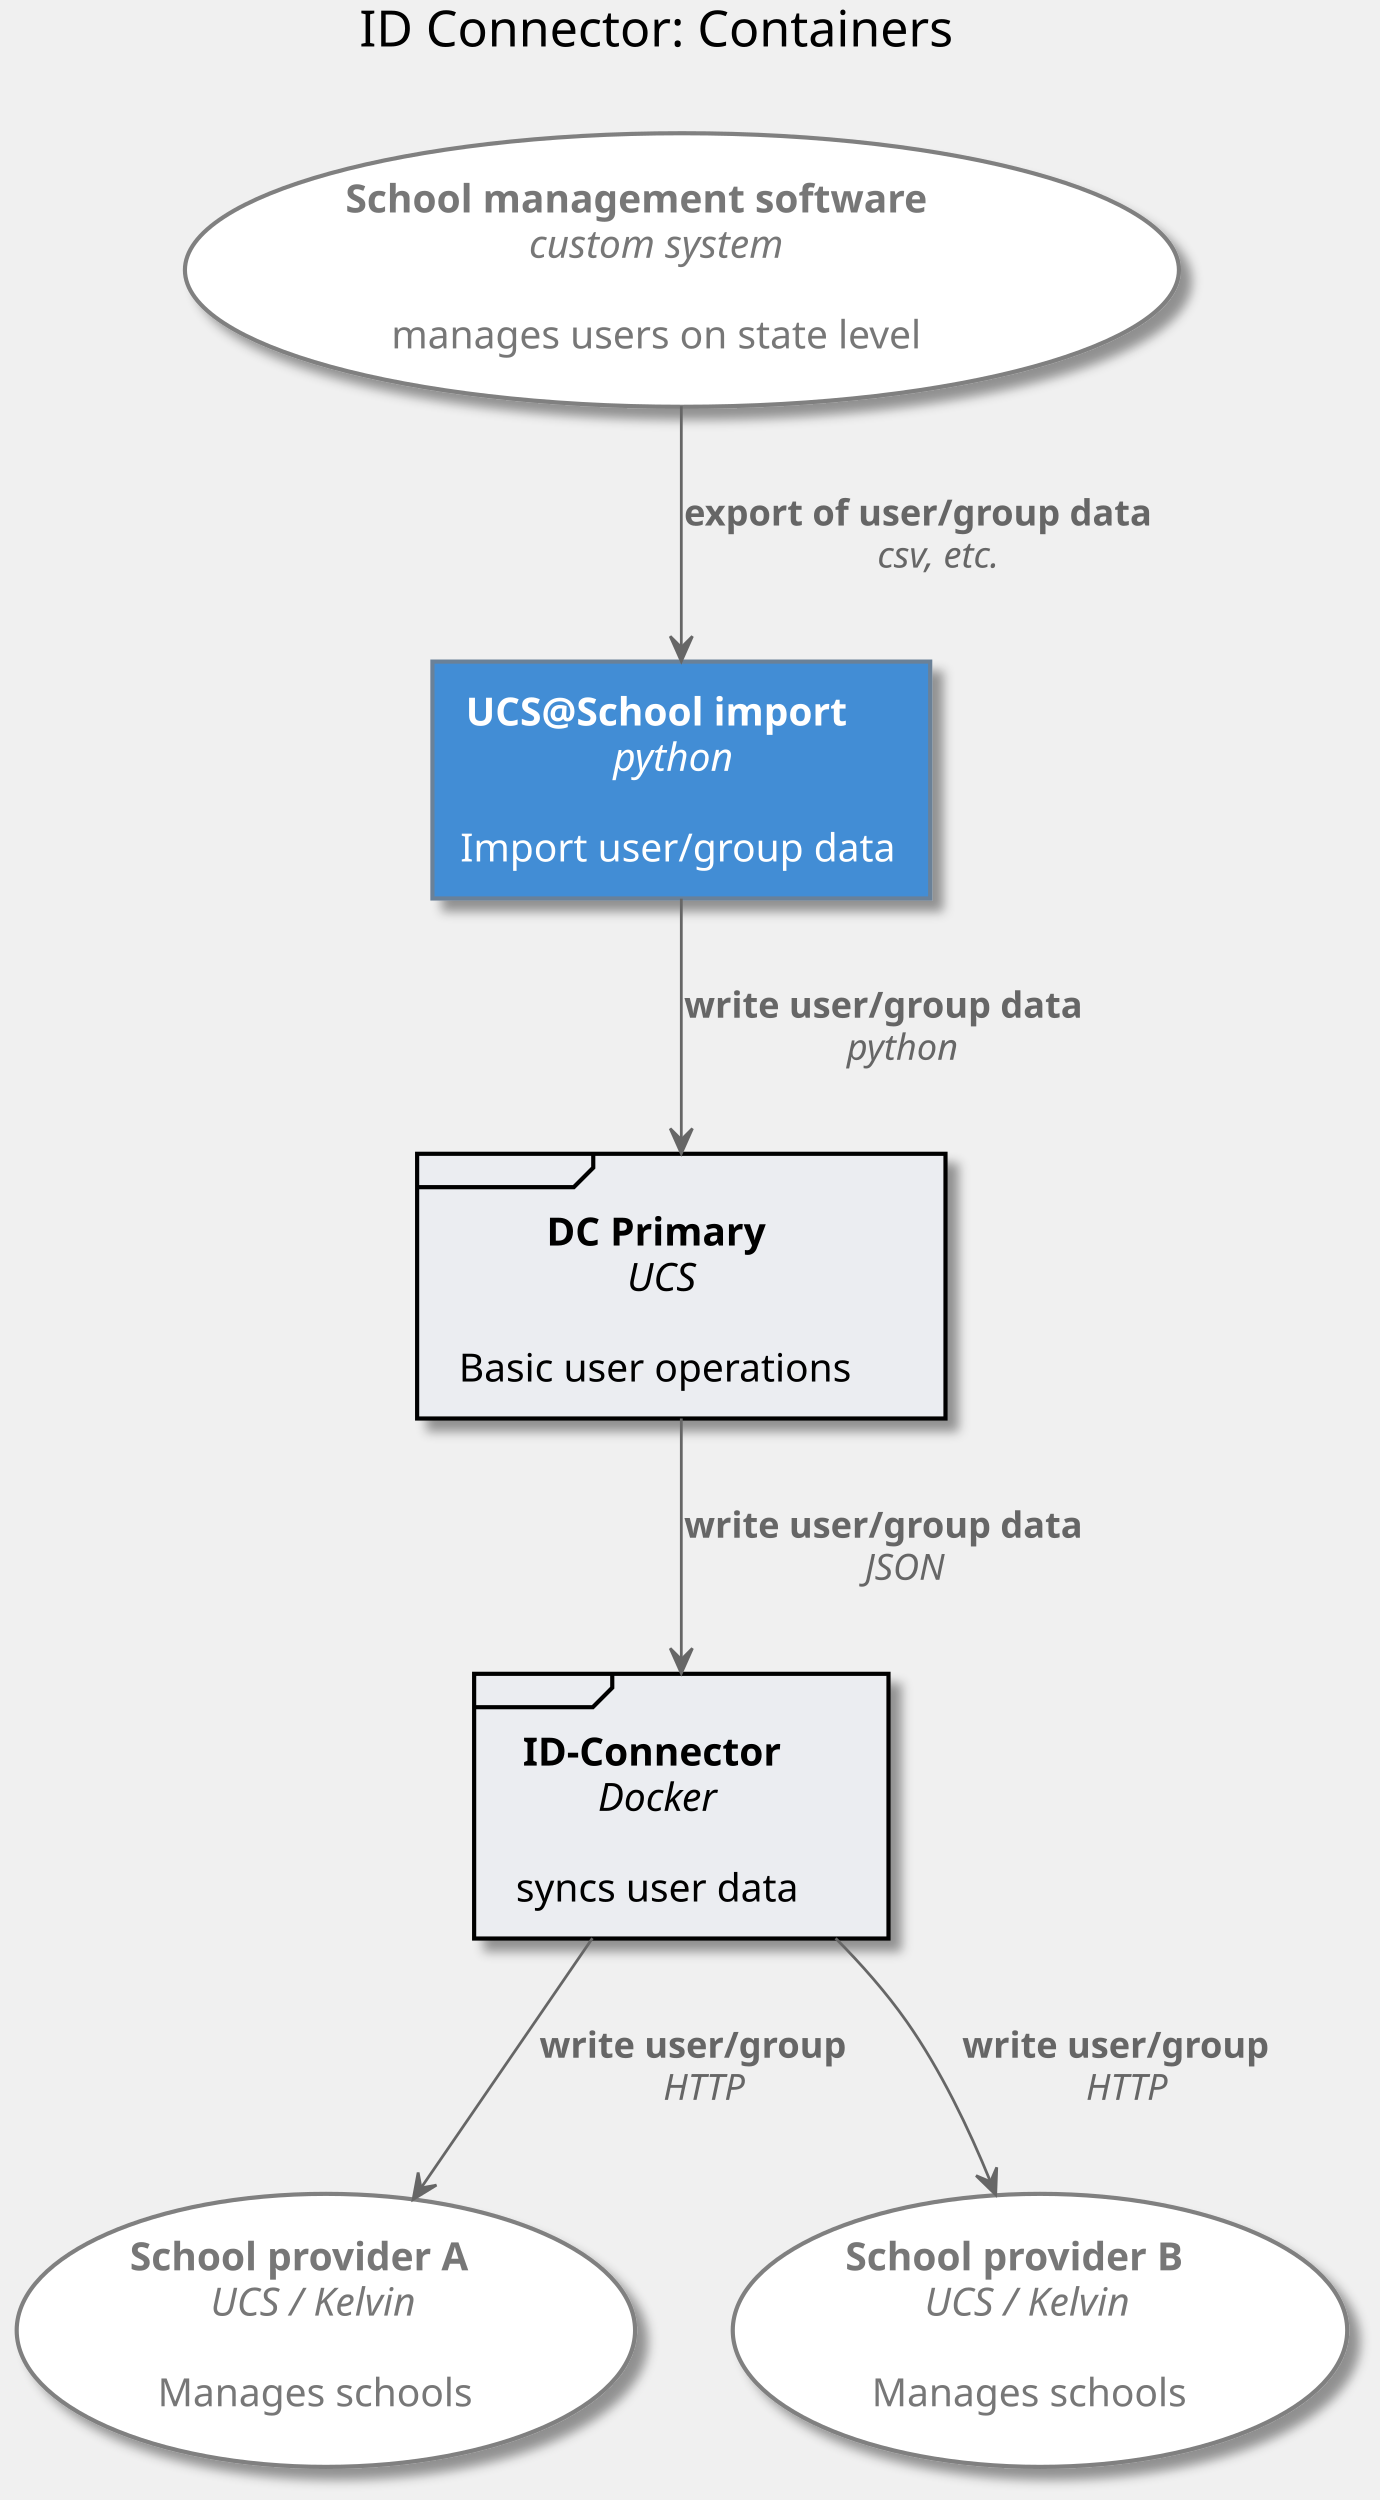
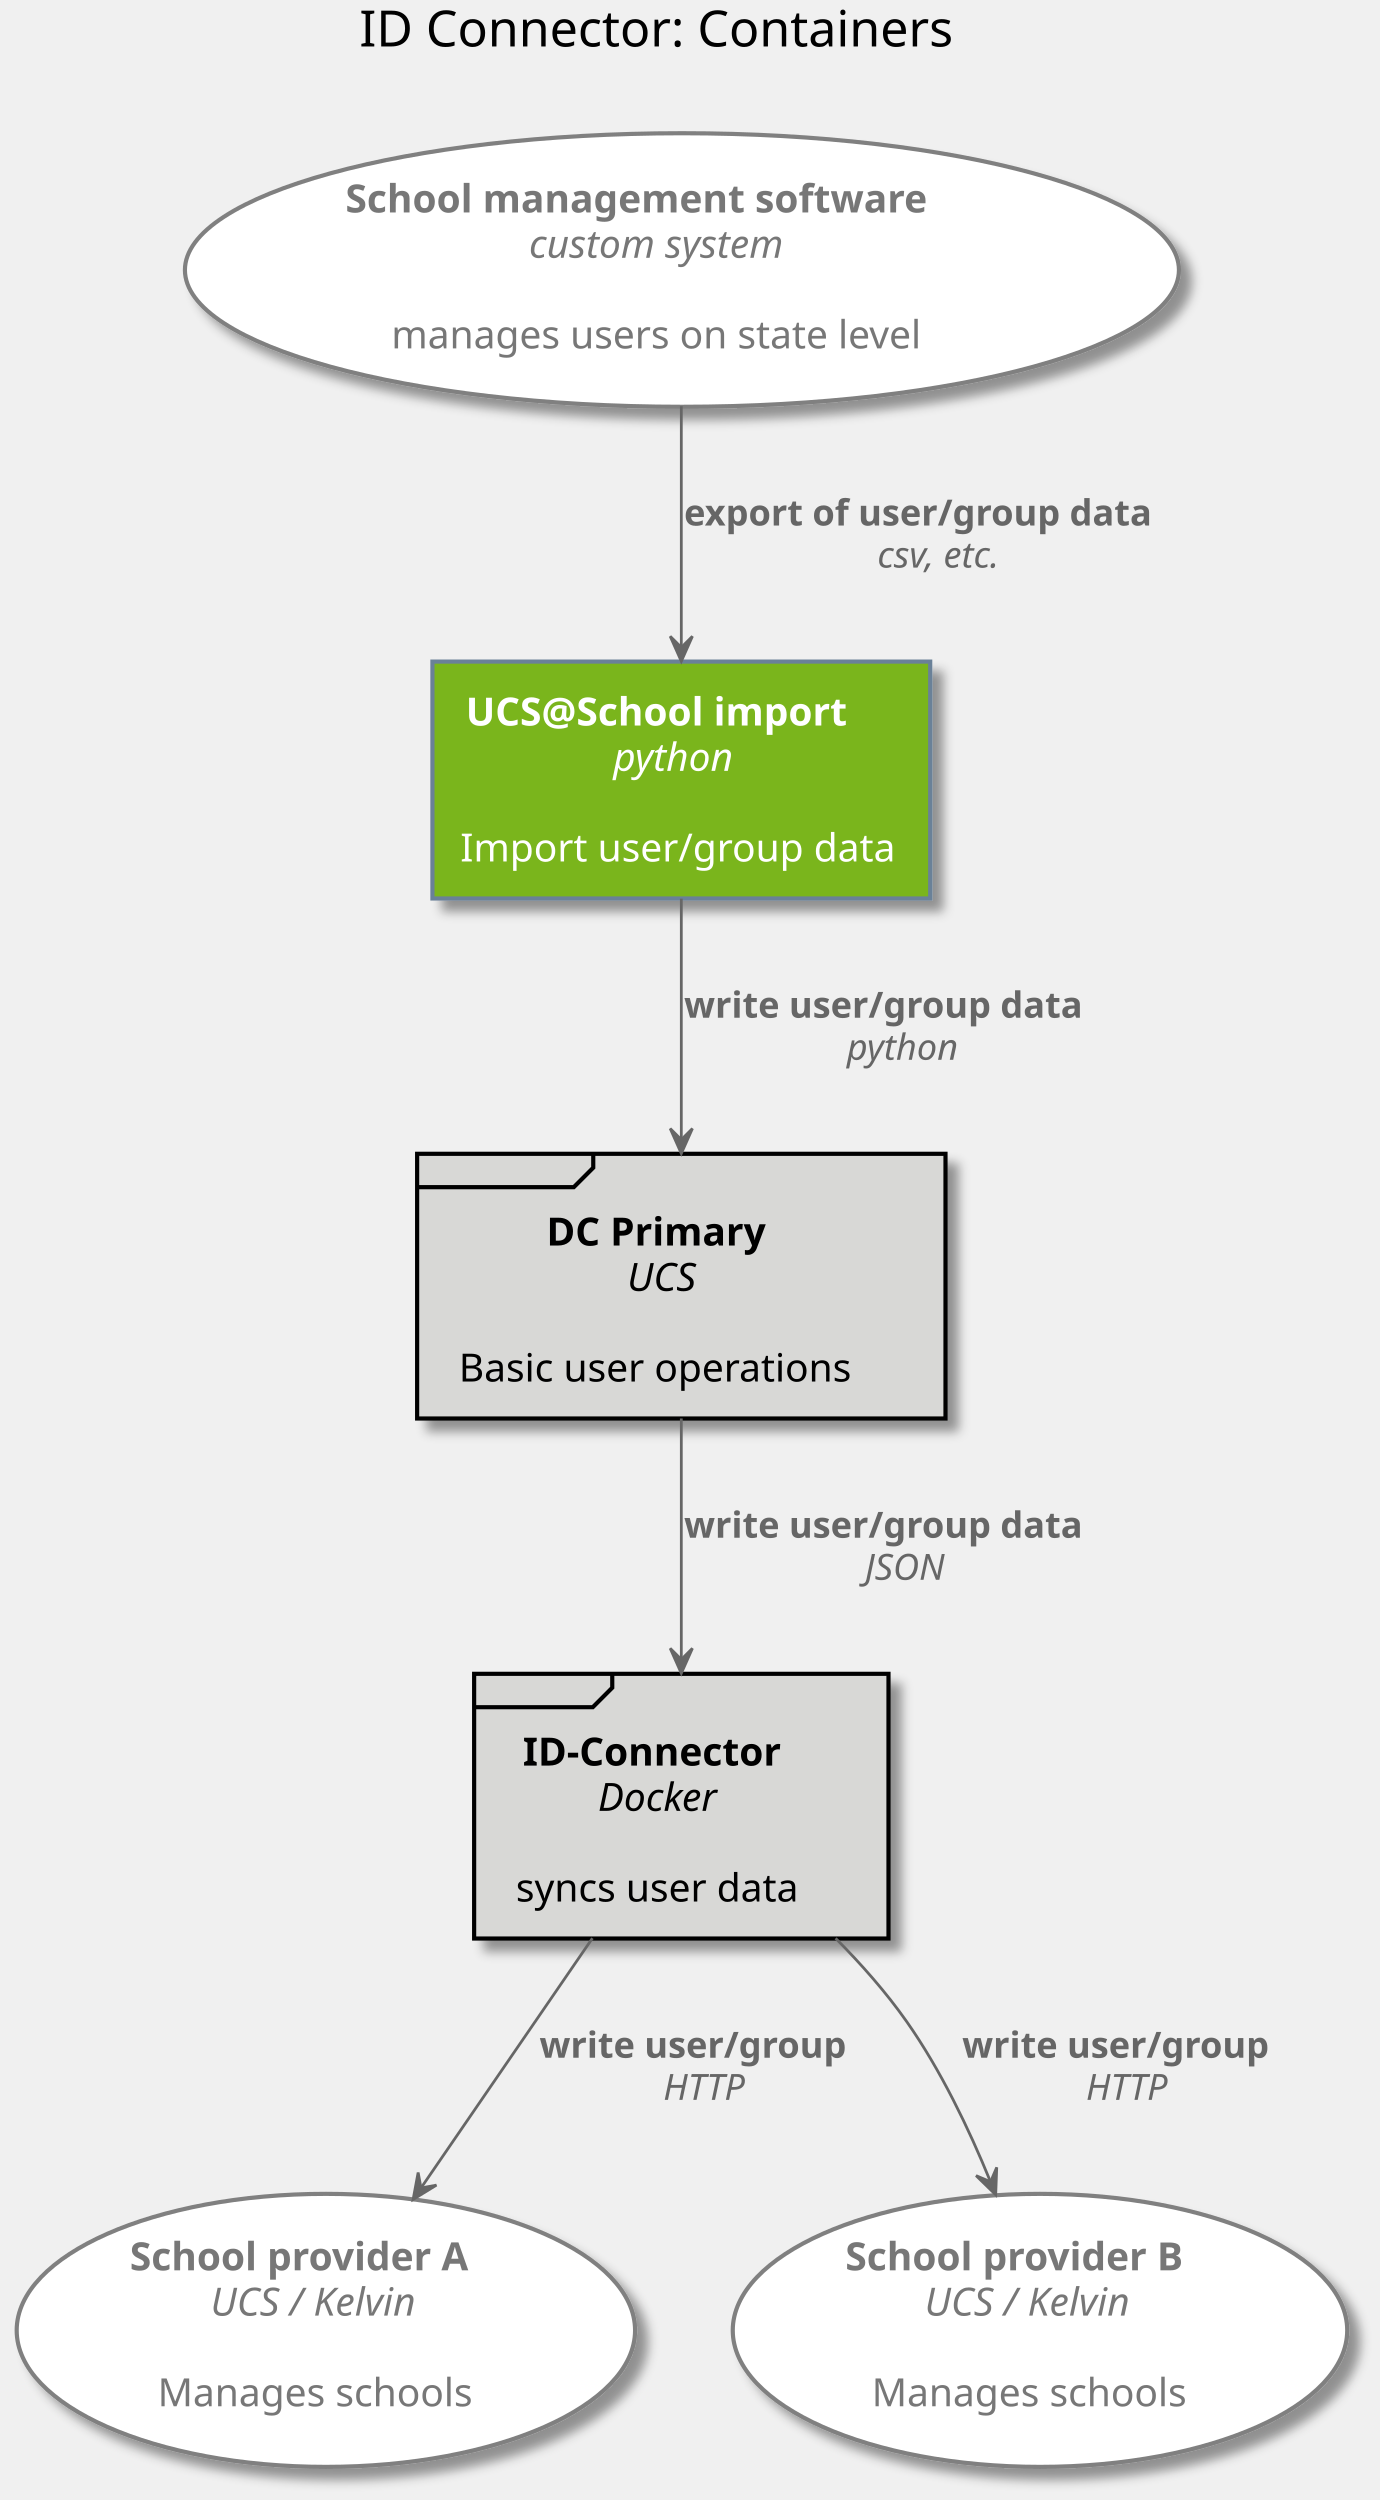
<svg xmlns="http://www.w3.org/2000/svg" contentScriptType="application/ecmascript" contentStyleType="text/css" height="899px" preserveAspectRatio="none" style="width:496px;height:899px;background:#FFFFFF;" version="1.1" viewBox="0 0 496 899" width="496px" zoomAndPan="magnify">
  <defs>
-     <filter height="300%" id="f1kxqfrjboxx9p" width="300%" x="-1" y="-1">
+     <filter height="300%" id="fcage67ntd0zc" width="300%" x="-1" y="-1">
      <feGaussianBlur result="blurOut" stdDeviation="2.0" />
      <feColorMatrix in="blurOut" result="blurOut2" type="matrix" values="0 0 0 0 0 0 0 0 0 0 0 0 0 0 0 0 0 0 .4 0" />
      <feOffset dx="4.0" dy="4.0" in="blurOut2" result="blurOut3" />
      <feBlend in="SourceGraphic" in2="blurOut3" mode="normal" />
    </filter>
  </defs>
  <g>
    <text fill="#000000" font-family="sans-serif" font-size="18" lengthAdjust="spacing" textLength="225" x="129.23" y="16.708">ID Connector: Containers</text>
    <text fill="#000000" font-family="sans-serif" font-size="18" lengthAdjust="spacing" textLength="0" x="244.73" y="37.661" />
-     <rect fill="#EBEDF1" filter="url(#f1kxqfrjboxx9p)" height="95.188" style="stroke:#000000;stroke-width:1.5;" width="190" x="150" y="414.906" />
+     <rect fill="#D8D8D6" filter="url(#fcage67ntd0zc)" height="95.188" style="stroke:#000000;stroke-width:1.5;" width="190" x="150" y="414.906" />
    <path d="M213.333,414.906 L213.333,419.906 L206.333,426.906 L150,426.906 " fill="none" style="stroke:#000000;stroke-width:1.5;" />
    <text fill="#000000" font-family="sans-serif" font-size="14" font-weight="bold" lengthAdjust="spacing" textLength="87" x="196.5" y="447.901">DC Primary</text>
    <text fill="#000000" font-family="sans-serif" font-size="14" font-style="italic" lengthAdjust="spacing" textLength="29" x="225.5" y="464.198">UCS</text>
    <text fill="#000000" font-family="sans-serif" font-size="14" lengthAdjust="spacing" textLength="0" x="242" y="480.495" />
    <text fill="#000000" font-family="sans-serif" font-size="14" lengthAdjust="spacing" textLength="150" x="165" y="496.792">Basic user operations</text>
-     <ellipse cx="245.223" cy="97.096" fill="#FFFFFF" filter="url(#f1kxqfrjboxx9p)" rx="178.723" ry="49.189" style="stroke:#808080;stroke-width:1.5;" />
+     <ellipse cx="245.223" cy="97.096" fill="#FFFFFF" filter="url(#fcage67ntd0zc)" rx="178.723" ry="49.189" style="stroke:#808080;stroke-width:1.5;" />
    <text fill="#777777" font-family="sans-serif" font-size="14" font-weight="bold" lengthAdjust="spacing" textLength="236" x="124.223" y="76.398">School management software</text>
    <text fill="#777777" font-family="sans-serif" font-size="14" font-style="italic" lengthAdjust="spacing" textLength="104" x="190.223" y="92.695">custom system</text>
    <text fill="#777777" font-family="sans-serif" font-size="14" lengthAdjust="spacing" textLength="0" x="244.223" y="108.992" />
    <text fill="#777777" font-family="sans-serif" font-size="14" lengthAdjust="spacing" textLength="203" x="140.723" y="125.288">manages users on state level</text>
-     <rect fill="#438DD5" filter="url(#f1kxqfrjboxx9p)" height="85.188" style="stroke:#6A8198;stroke-width:1.5;" width="179" x="155.5" y="237.906" />
+     <rect fill="#7AB51D" filter="url(#fcage67ntd0zc)" height="85.188" style="stroke:#6A8198;stroke-width:1.5;" width="179" x="155.5" y="237.906" />
    <text fill="#FFFFFF" font-family="sans-serif" font-size="14" font-weight="bold" lengthAdjust="spacing" textLength="155" x="167.5" y="260.901">UCS@School import</text>
    <text fill="#FFFFFF" font-family="sans-serif" font-size="14" font-style="italic" lengthAdjust="spacing" textLength="49" x="220.5" y="277.198">python</text>
    <text fill="#FFFFFF" font-family="sans-serif" font-size="14" lengthAdjust="spacing" textLength="0" x="247" y="293.495" />
    <text fill="#FFFFFF" font-family="sans-serif" font-size="14" lengthAdjust="spacing" textLength="159" x="165.5" y="309.792">Import user/group data</text>
-     <rect fill="#EBEDF1" filter="url(#f1kxqfrjboxx9p)" height="95.188" style="stroke:#000000;stroke-width:1.5;" width="149" x="170.5" y="601.906" />
+     <rect fill="#D8D8D6" filter="url(#fcage67ntd0zc)" height="95.188" style="stroke:#000000;stroke-width:1.5;" width="149" x="170.5" y="601.906" />
    <path d="M220.167,601.906 L220.167,606.906 L213.167,613.906 L170.5,613.906 " fill="none" style="stroke:#000000;stroke-width:1.5;" />
    <text fill="#000000" font-family="sans-serif" font-size="14" font-weight="bold" lengthAdjust="spacing" textLength="104" x="188" y="634.901">ID-Connector</text>
    <text fill="#000000" font-family="sans-serif" font-size="14" font-style="italic" lengthAdjust="spacing" textLength="50" x="215" y="651.198">Docker</text>
    <text fill="#000000" font-family="sans-serif" font-size="14" lengthAdjust="spacing" textLength="0" x="242" y="667.495" />
    <text fill="#000000" font-family="sans-serif" font-size="14" lengthAdjust="spacing" textLength="109" x="185.5" y="683.792">syncs user data</text>
-     <ellipse cx="117.187" cy="838.001" fill="#FFFFFF" filter="url(#f1kxqfrjboxx9p)" rx="111.187" ry="49.094" style="stroke:#808080;stroke-width:1.5;" />
+     <ellipse cx="117.187" cy="838.001" fill="#FFFFFF" filter="url(#fcage67ntd0zc)" rx="111.187" ry="49.094" style="stroke:#808080;stroke-width:1.5;" />
    <text fill="#777777" font-family="sans-serif" font-size="14" font-weight="bold" lengthAdjust="spacing" textLength="141" x="46.687" y="816.402">School provider A</text>
    <text fill="#777777" font-family="sans-serif" font-size="14" font-style="italic" lengthAdjust="spacing" textLength="83" x="75.687" y="832.699">UCS / Kelvin</text>
    <text fill="#777777" font-family="sans-serif" font-size="14" lengthAdjust="spacing" textLength="0" x="119.187" y="848.996" />
    <text fill="#777777" font-family="sans-serif" font-size="14" lengthAdjust="spacing" textLength="121" x="56.687" y="865.293">Manages schools</text>
-     <ellipse cx="373.98" cy="838.001" fill="#FFFFFF" filter="url(#f1kxqfrjboxx9p)" rx="110.48" ry="49.094" style="stroke:#808080;stroke-width:1.5;" />
+     <ellipse cx="373.98" cy="838.001" fill="#FFFFFF" filter="url(#fcage67ntd0zc)" rx="110.48" ry="49.094" style="stroke:#808080;stroke-width:1.5;" />
    <text fill="#777777" font-family="sans-serif" font-size="14" font-weight="bold" lengthAdjust="spacing" textLength="140" x="303.98" y="816.402">School provider B</text>
    <text fill="#777777" font-family="sans-serif" font-size="14" font-style="italic" lengthAdjust="spacing" textLength="83" x="332.48" y="832.699">UCS / Kelvin</text>
    <text fill="#777777" font-family="sans-serif" font-size="14" lengthAdjust="spacing" textLength="0" x="375.98" y="848.996" />
    <text fill="#777777" font-family="sans-serif" font-size="14" lengthAdjust="spacing" textLength="121" x="313.48" y="865.293">Manages schools</text>
    <path d="M245,146.066 C245,172.846 245,206.026 245,232.586 " fill="none" id="sms-to-importer" style="stroke:#666666;stroke-width:1.0;" />
    <polygon fill="#666666" points="245,237.806,249,228.806,245,232.806,241,228.806,245,237.806" style="stroke:#666666;stroke-width:1.0;" />
    <text fill="#666666" font-family="sans-serif" font-size="13" font-weight="bold" lengthAdjust="spacing" textLength="193" x="246" y="188.973">export of user/group data</text>
    <text fill="#666666" font-family="sans-serif" font-size="13" font-style="italic" lengthAdjust="spacing" textLength="54" x="315.5" y="204.106">csv, etc.</text>
    <path d="M245,323.156 C245,348.966 245,382.296 245,409.756 " fill="none" id="importer-to-primary" style="stroke:#666666;stroke-width:1.0;" />
    <polygon fill="#666666" points="245,414.816,249,405.816,245,409.816,241,405.816,245,414.816" style="stroke:#666666;stroke-width:1.0;" />
    <text fill="#666666" font-family="sans-serif" font-size="13" font-weight="bold" lengthAdjust="spacing" textLength="162" x="246" y="365.973">write user/group data</text>
    <text fill="#666666" font-family="sans-serif" font-size="13" font-style="italic" lengthAdjust="spacing" textLength="45" x="304.5" y="381.106">python</text>
    <path d="M245,510.086 C245,536.486 245,569.556 245,596.736 " fill="none" id="primary-to-id_connector" style="stroke:#666666;stroke-width:1.0;" />
    <polygon fill="#666666" points="245,601.736,249,592.736,245,596.736,241,592.736,245,601.736" style="stroke:#666666;stroke-width:1.0;" />
    <text fill="#666666" font-family="sans-serif" font-size="13" font-weight="bold" lengthAdjust="spacing" textLength="162" x="246" y="552.973">write user/group data</text>
    <text fill="#666666" font-family="sans-serif" font-size="13" font-style="italic" lengthAdjust="spacing" textLength="32" x="311" y="568.106">JSON</text>
    <path d="M213.03,696.986 C194.33,724.226 170.72,758.626 151.59,786.506 " fill="none" id="id_connector-to-school_provider_a" style="stroke:#666666;stroke-width:1.0;" />
    <polygon fill="#666666" points="148.56,790.916,156.955,785.766,151.393,786.796,150.363,781.234,148.56,790.916" style="stroke:#666666;stroke-width:1.0;" />
    <text fill="#666666" font-family="sans-serif" font-size="13" font-weight="bold" lengthAdjust="spacing" textLength="123" x="194" y="739.973">write user/group</text>
    <text fill="#666666" font-family="sans-serif" font-size="13" font-style="italic" lengthAdjust="spacing" textLength="34" x="238.5" y="755.106">HTTP</text>
    <path d="M300.49,697.016 C309.72,706.316 318.66,716.466 326,726.906 C338.26,744.346 348.39,765.426 356.13,784.436 " fill="none" id="id_connector-to-school_provider_b" style="stroke:#666666;stroke-width:1.0;" />
    <polygon fill="#666666" points="358.05,789.226,358.421,779.384,356.193,784.584,350.994,782.356,358.05,789.226" style="stroke:#666666;stroke-width:1.0;" />
    <text fill="#666666" font-family="sans-serif" font-size="13" font-weight="bold" lengthAdjust="spacing" textLength="123" x="346" y="739.973">write user/group</text>
    <text fill="#666666" font-family="sans-serif" font-size="13" font-style="italic" lengthAdjust="spacing" textLength="34" x="390.5" y="755.106">HTTP</text>
  </g>
</svg>
